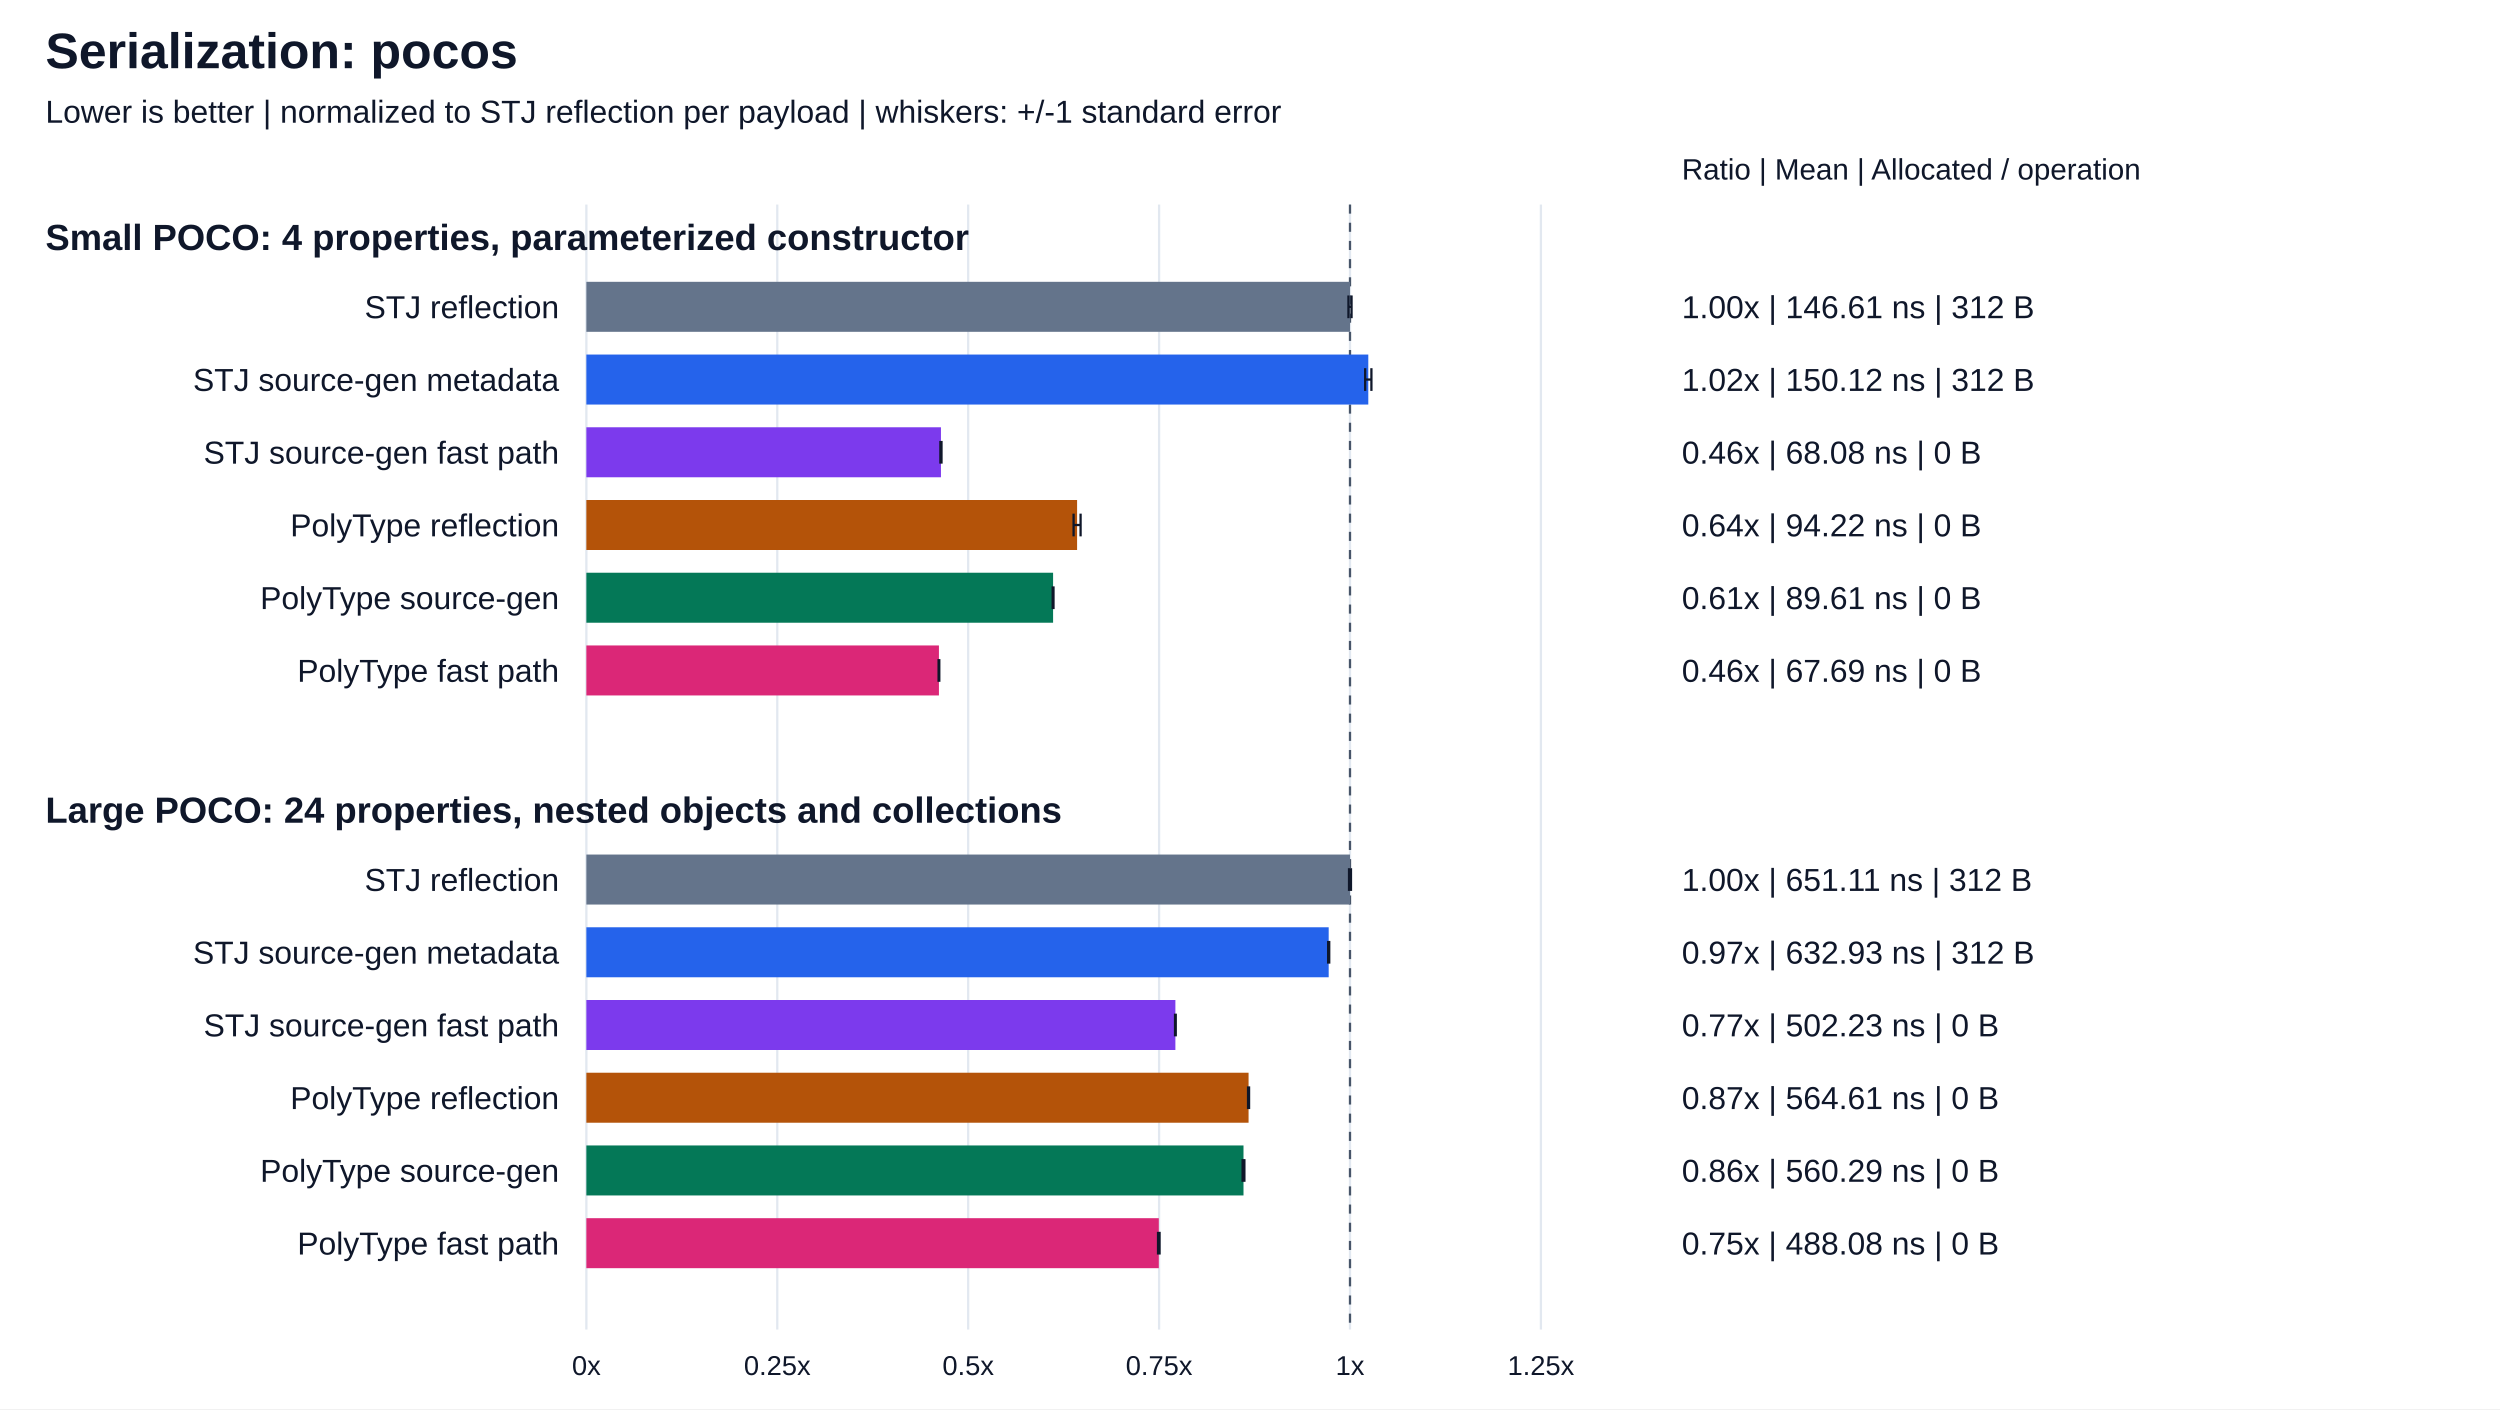
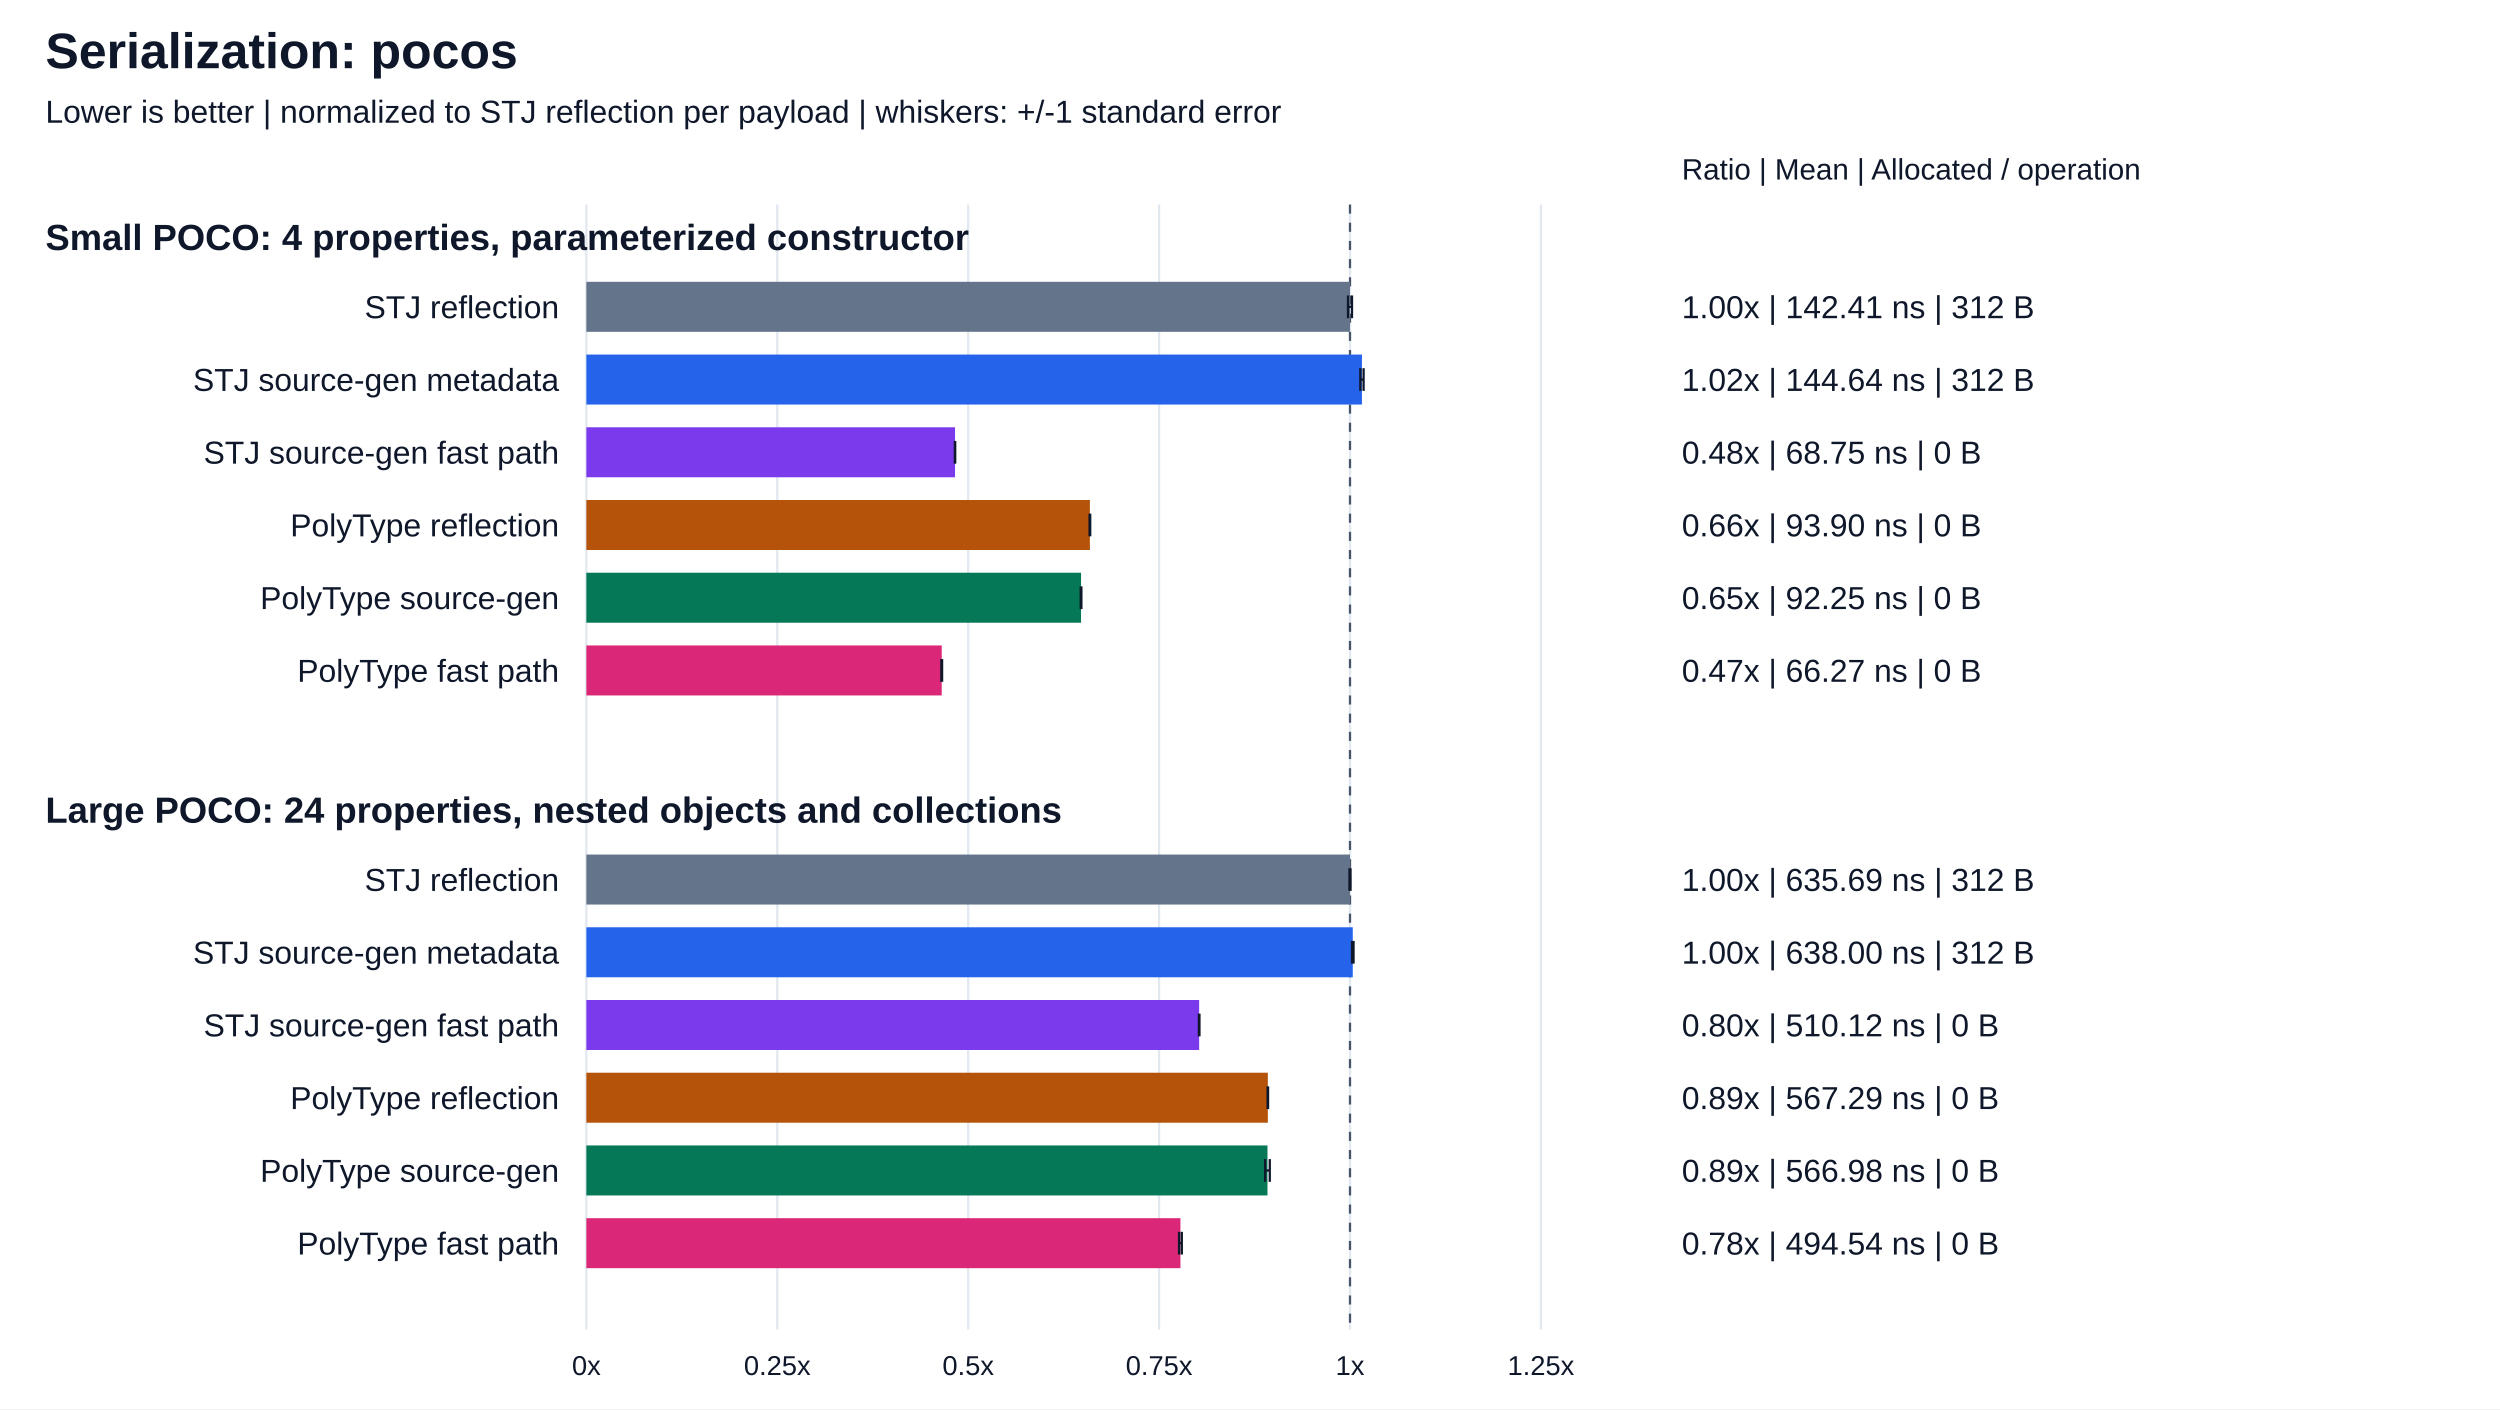
<svg xmlns="http://www.w3.org/2000/svg" width="1100" height="620" viewBox="0 0 1100 620" role="img" aria-labelledby="title desc">
  <rect width="100%" height="100%" fill="#ffffff" />
  <g font-family="Arial, sans-serif" font-size="14" fill="#0f172a">
    <text x="20" y="30" font-size="22" font-weight="bold">Serialization: pocos</text>
    <text x="20" y="54">Lower is better | normalized to STJ reflection per payload | whiskers: +/-1 standard error</text>
    <text x="740" y="79" font-size="13">Ratio | Mean | Allocated / operation</text>
    <line x1="258.00" y1="90" x2="258.00" y2="585" stroke="#e2e8f0" />
    <text x="258.00" y="605" text-anchor="middle" font-size="12">0x</text>
    <line x1="342.00" y1="90" x2="342.00" y2="585" stroke="#e2e8f0" />
    <text x="342.00" y="605" text-anchor="middle" font-size="12">0.25x</text>
    <line x1="426.00" y1="90" x2="426.00" y2="585" stroke="#e2e8f0" />
    <text x="426.00" y="605" text-anchor="middle" font-size="12">0.5x</text>
    <line x1="510.00" y1="90" x2="510.00" y2="585" stroke="#e2e8f0" />
    <text x="510.00" y="605" text-anchor="middle" font-size="12">0.75x</text>
    <line x1="594.00" y1="90" x2="594.00" y2="585" stroke="#e2e8f0" />
    <text x="594.00" y="605" text-anchor="middle" font-size="12">1x</text>
    <line x1="678.00" y1="90" x2="678.00" y2="585" stroke="#e2e8f0" />
    <text x="678.00" y="605" text-anchor="middle" font-size="12">1.25x</text>
    <line x1="594.00" y1="90" x2="594.00" y2="585" stroke="#475569" stroke-dasharray="4 4" />
    <text x="20" y="110" font-weight="bold" font-size="16">Small POCO: 4 properties, parameterized constructor</text>
    <text x="246" y="140" text-anchor="end">STJ reflection</text>
    <rect x="258" y="124" width="336.00" height="22" fill="#64748b" />
-     <path d="M 593.32 135 H 594.68 M 593.32 130 V 140 M 594.68 130 V 140" stroke="#0f172a" fill="none" />
-     <text x="740" y="140">1.00x | 146.61 ns | 312 B</text>
+     <path d="M 593.12 135 H 594.88 M 593.12 130 V 140 M 594.88 130 V 140" stroke="#0f172a" fill="none" />
+     <text x="740" y="140">1.00x | 142.41 ns | 312 B</text>
    <text x="246" y="172" text-anchor="end">STJ source-gen metadata</text>
-     <rect x="258" y="156" width="344.05" height="22" fill="#2563eb" />
-     <path d="M 600.67 167 H 603.42 M 600.67 162 V 172 M 603.42 162 V 172" stroke="#0f172a" fill="none" />
-     <text x="740" y="172">1.02x | 150.12 ns | 312 B</text>
+     <rect x="258" y="156" width="341.26" height="22" fill="#2563eb" />
+     <path d="M 598.54 167 H 599.98 M 598.54 162 V 172 M 599.98 162 V 172" stroke="#0f172a" fill="none" />
+     <text x="740" y="172">1.02x | 144.64 ns | 312 B</text>
    <text x="246" y="204" text-anchor="end">STJ source-gen fast path</text>
-     <rect x="258" y="188" width="156.02" height="22" fill="#7c3aed" />
-     <path d="M 413.77 199 H 414.26 M 413.77 194 V 204 M 414.26 194 V 204" stroke="#0f172a" fill="none" />
-     <text x="740" y="204">0.46x | 68.08 ns | 0 B</text>
+     <rect x="258" y="188" width="162.21" height="22" fill="#7c3aed" />
+     <path d="M 420.13 199 H 420.29 M 420.13 194 V 204 M 420.29 194 V 204" stroke="#0f172a" fill="none" />
+     <text x="740" y="204">0.48x | 68.75 ns | 0 B</text>
    <text x="246" y="236" text-anchor="end">PolyType reflection</text>
-     <rect x="258" y="220" width="215.92" height="22" fill="#b45309" />
-     <path d="M 472.38 231 H 475.46 M 472.38 226 V 236 M 475.46 226 V 236" stroke="#0f172a" fill="none" />
-     <text x="740" y="236">0.64x | 94.22 ns | 0 B</text>
+     <rect x="258" y="220" width="221.55" height="22" fill="#b45309" />
+     <path d="M 479.41 231 H 479.69 M 479.41 226 V 236 M 479.69 226 V 236" stroke="#0f172a" fill="none" />
+     <text x="740" y="236">0.66x | 93.90 ns | 0 B</text>
    <text x="246" y="268" text-anchor="end">PolyType source-gen</text>
-     <rect x="258" y="252" width="205.36" height="22" fill="#047857" />
-     <path d="M 463.18 263 H 463.54 M 463.18 258 V 268 M 463.54 258 V 268" stroke="#0f172a" fill="none" />
-     <text x="740" y="268">0.61x | 89.61 ns | 0 B</text>
+     <rect x="258" y="252" width="217.66" height="22" fill="#047857" />
+     <path d="M 475.52 263 H 475.81 M 475.52 258 V 268 M 475.81 258 V 268" stroke="#0f172a" fill="none" />
+     <text x="740" y="268">0.65x | 92.25 ns | 0 B</text>
    <text x="246" y="300" text-anchor="end">PolyType fast path</text>
-     <rect x="258" y="284" width="155.13" height="22" fill="#db2777" />
-     <path d="M 412.98 295 H 413.29 M 412.98 290 V 300 M 413.29 290 V 300" stroke="#0f172a" fill="none" />
-     <text x="740" y="300">0.46x | 67.69 ns | 0 B</text>
+     <rect x="258" y="284" width="156.36" height="22" fill="#db2777" />
+     <path d="M 414.19 295 H 414.52 M 414.19 290 V 300 M 414.52 290 V 300" stroke="#0f172a" fill="none" />
+     <text x="740" y="300">0.47x | 66.27 ns | 0 B</text>
    <text x="20" y="362" font-weight="bold" font-size="16">Large POCO: 24 properties, nested objects and collections</text>
    <text x="246" y="392" text-anchor="end">STJ reflection</text>
    <rect x="258" y="376" width="336.00" height="22" fill="#64748b" />
-     <path d="M 593.57 387 H 594.43 M 593.57 382 V 392 M 594.43 382 V 392" stroke="#0f172a" fill="none" />
-     <text x="740" y="392">1.00x | 651.11 ns | 312 B</text>
+     <path d="M 593.77 387 H 594.23 M 593.77 382 V 392 M 594.23 382 V 392" stroke="#0f172a" fill="none" />
+     <text x="740" y="392">1.00x | 635.69 ns | 312 B</text>
    <text x="246" y="424" text-anchor="end">STJ source-gen metadata</text>
-     <rect x="258" y="408" width="326.62" height="22" fill="#2563eb" />
-     <path d="M 584.38 419 H 584.86 M 584.38 414 V 424 M 584.86 414 V 424" stroke="#0f172a" fill="none" />
-     <text x="740" y="424">0.97x | 632.93 ns | 312 B</text>
+     <rect x="258" y="408" width="337.22" height="22" fill="#2563eb" />
+     <path d="M 594.88 419 H 595.56 M 594.88 414 V 424 M 595.56 414 V 424" stroke="#0f172a" fill="none" />
+     <text x="740" y="424">1.00x | 638.00 ns | 312 B</text>
    <text x="246" y="456" text-anchor="end">STJ source-gen fast path</text>
-     <rect x="258" y="440" width="259.17" height="22" fill="#7c3aed" />
-     <path d="M 517.01 451 H 517.33 M 517.01 446 V 456 M 517.33 446 V 456" stroke="#0f172a" fill="none" />
-     <text x="740" y="456">0.77x | 502.23 ns | 0 B</text>
+     <rect x="258" y="440" width="269.63" height="22" fill="#7c3aed" />
+     <path d="M 527.51 451 H 527.76 M 527.51 446 V 456 M 527.76 446 V 456" stroke="#0f172a" fill="none" />
+     <text x="740" y="456">0.80x | 510.12 ns | 0 B</text>
    <text x="246" y="488" text-anchor="end">PolyType reflection</text>
-     <rect x="258" y="472" width="291.37" height="22" fill="#b45309" />
-     <path d="M 549.14 483 H 549.59 M 549.14 478 V 488 M 549.59 478 V 488" stroke="#0f172a" fill="none" />
-     <text x="740" y="488">0.87x | 564.61 ns | 0 B</text>
+     <rect x="258" y="472" width="299.85" height="22" fill="#b45309" />
+     <path d="M 557.75 483 H 557.95 M 557.75 478 V 488 M 557.95 478 V 488" stroke="#0f172a" fill="none" />
+     <text x="740" y="488">0.89x | 567.29 ns | 0 B</text>
    <text x="246" y="520" text-anchor="end">PolyType source-gen</text>
-     <rect x="258" y="504" width="289.14" height="22" fill="#047857" />
-     <path d="M 546.74 515 H 547.53 M 546.74 510 V 520 M 547.53 510 V 520" stroke="#0f172a" fill="none" />
-     <text x="740" y="520">0.86x | 560.29 ns | 0 B</text>
+     <rect x="258" y="504" width="299.69" height="22" fill="#047857" />
+     <path d="M 556.67 515 H 558.70 M 556.67 510 V 520 M 558.70 510 V 520" stroke="#0f172a" fill="none" />
+     <text x="740" y="520">0.89x | 566.98 ns | 0 B</text>
    <text x="246" y="552" text-anchor="end">PolyType fast path</text>
-     <rect x="258" y="536" width="251.87" height="22" fill="#db2777" />
-     <path d="M 509.53 547 H 510.21 M 509.53 542 V 552 M 510.21 542 V 552" stroke="#0f172a" fill="none" />
-     <text x="740" y="552">0.75x | 488.08 ns | 0 B</text>
+     <rect x="258" y="536" width="261.39" height="22" fill="#db2777" />
+     <path d="M 518.78 547 H 520.00 M 518.78 542 V 552 M 520.00 542 V 552" stroke="#0f172a" fill="none" />
+     <text x="740" y="552">0.78x | 494.54 ns | 0 B</text>
  </g>
</svg>
